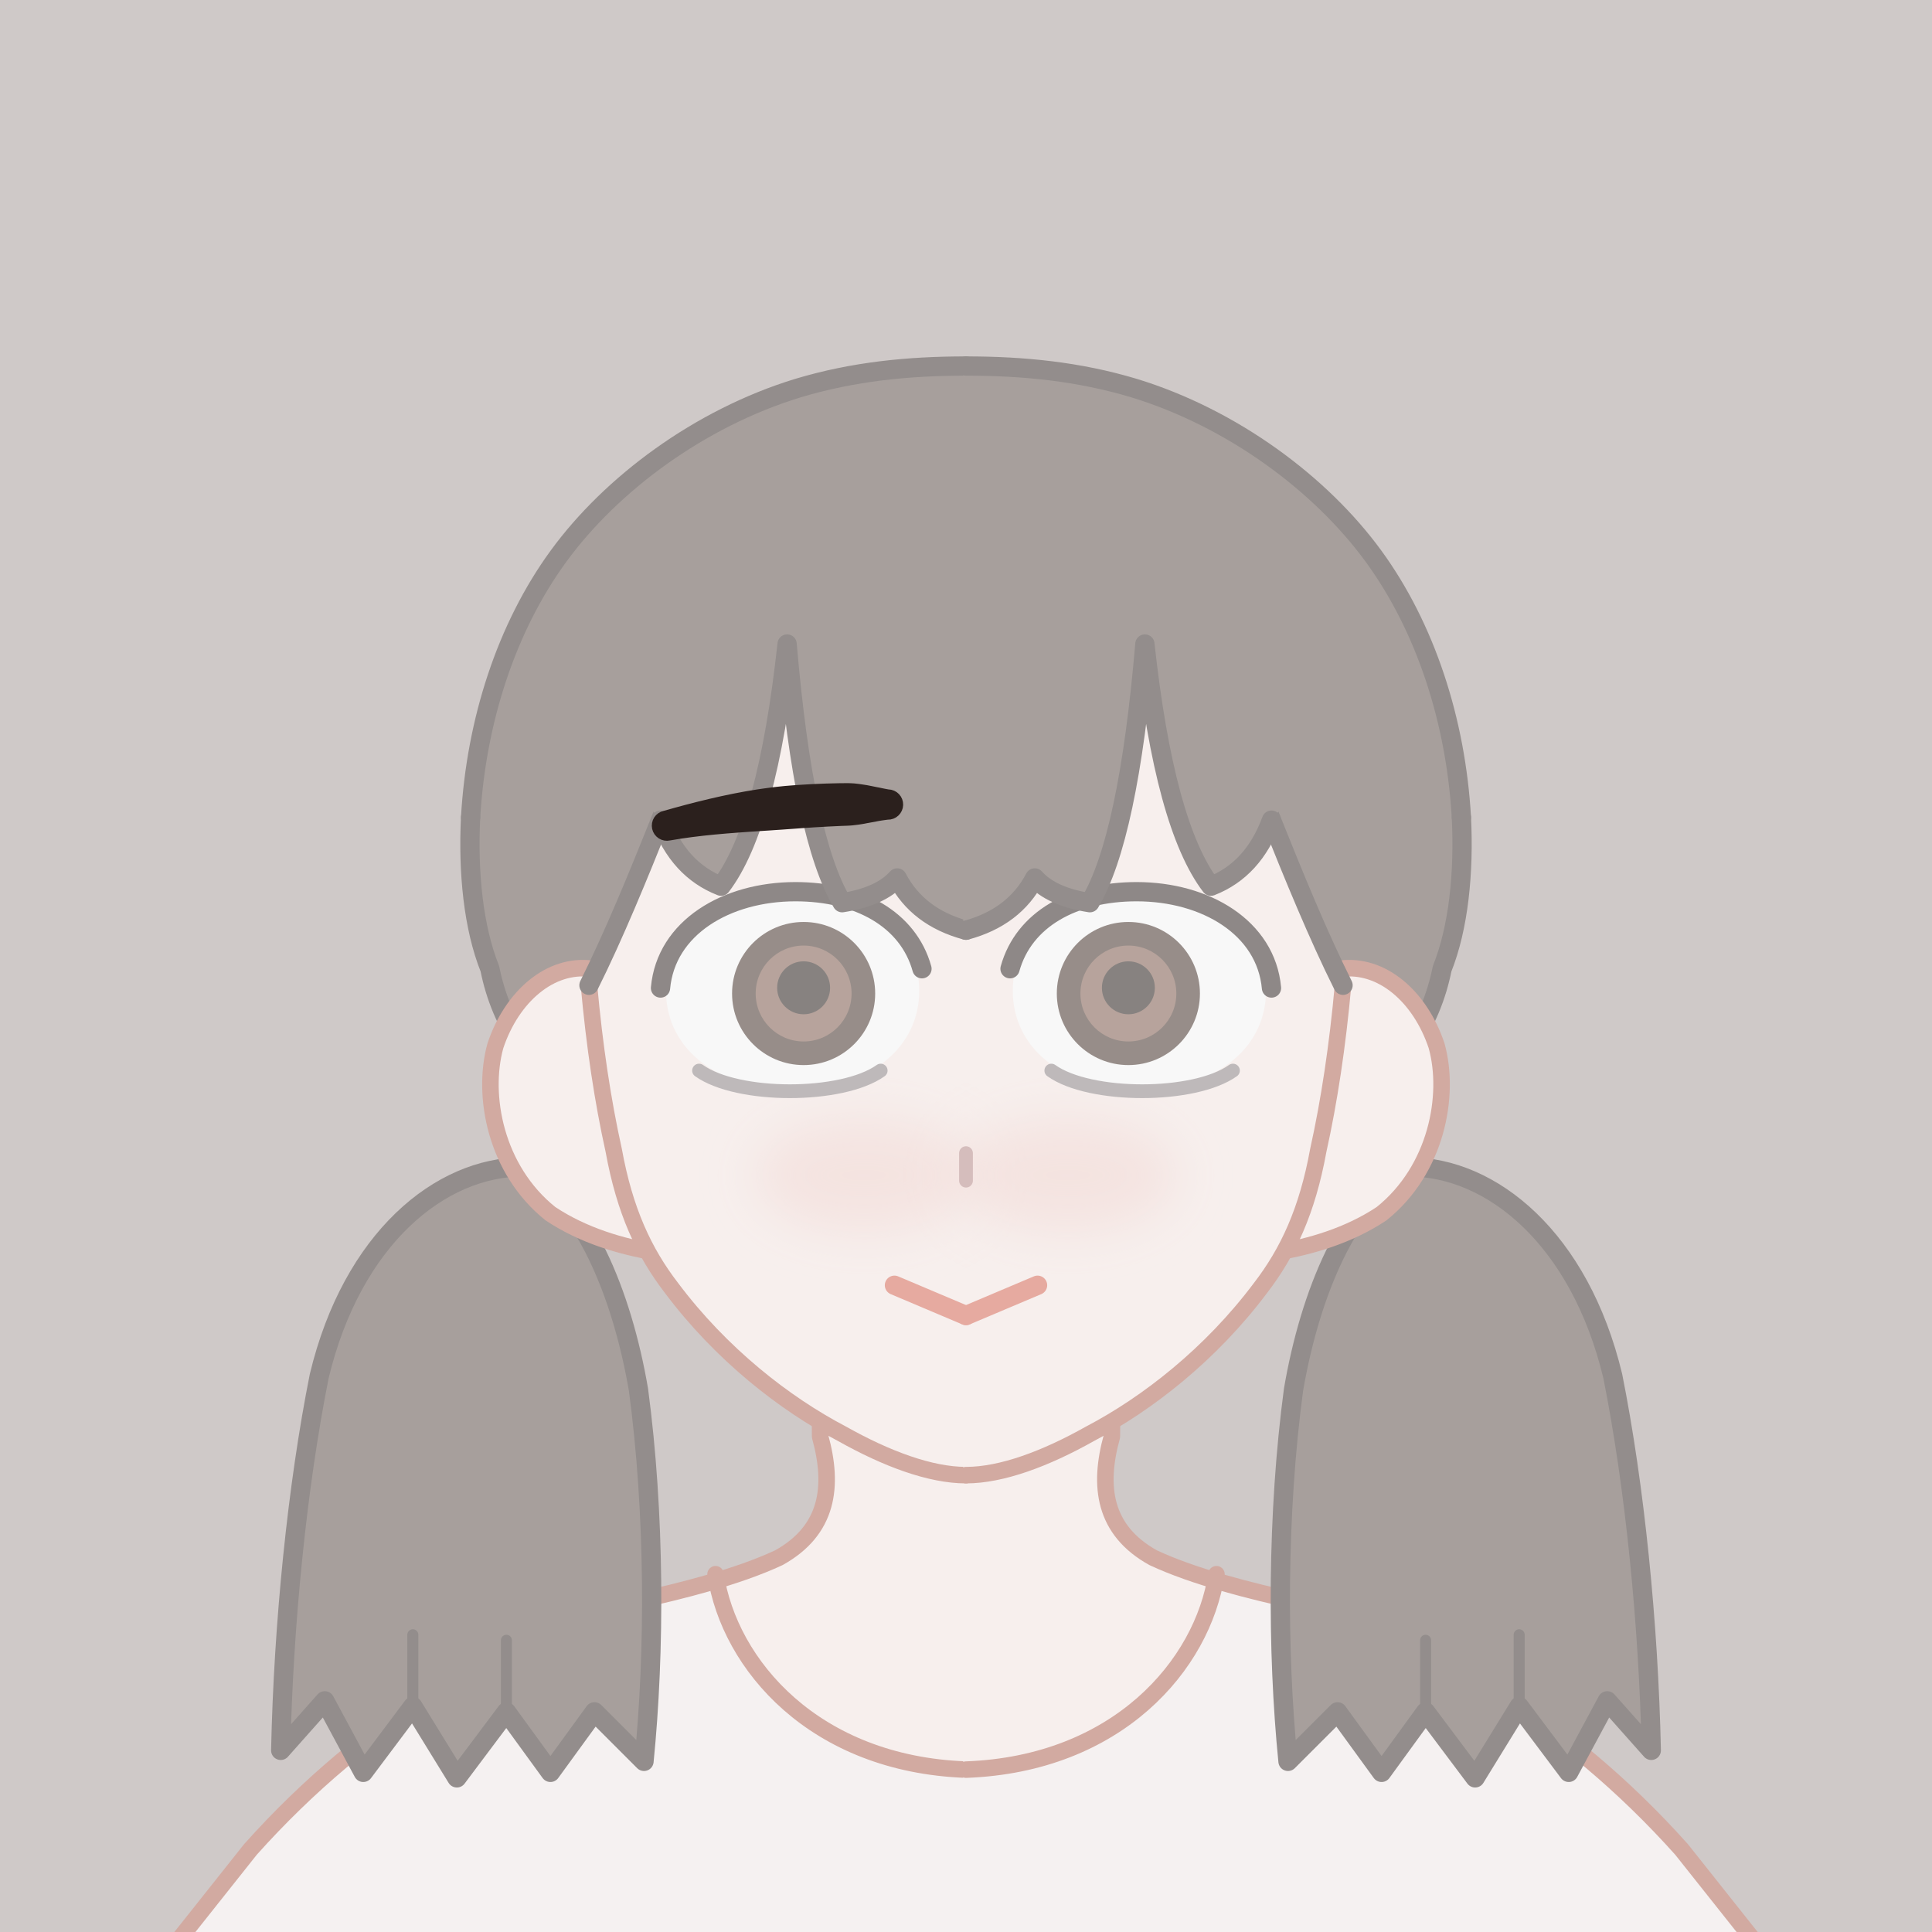
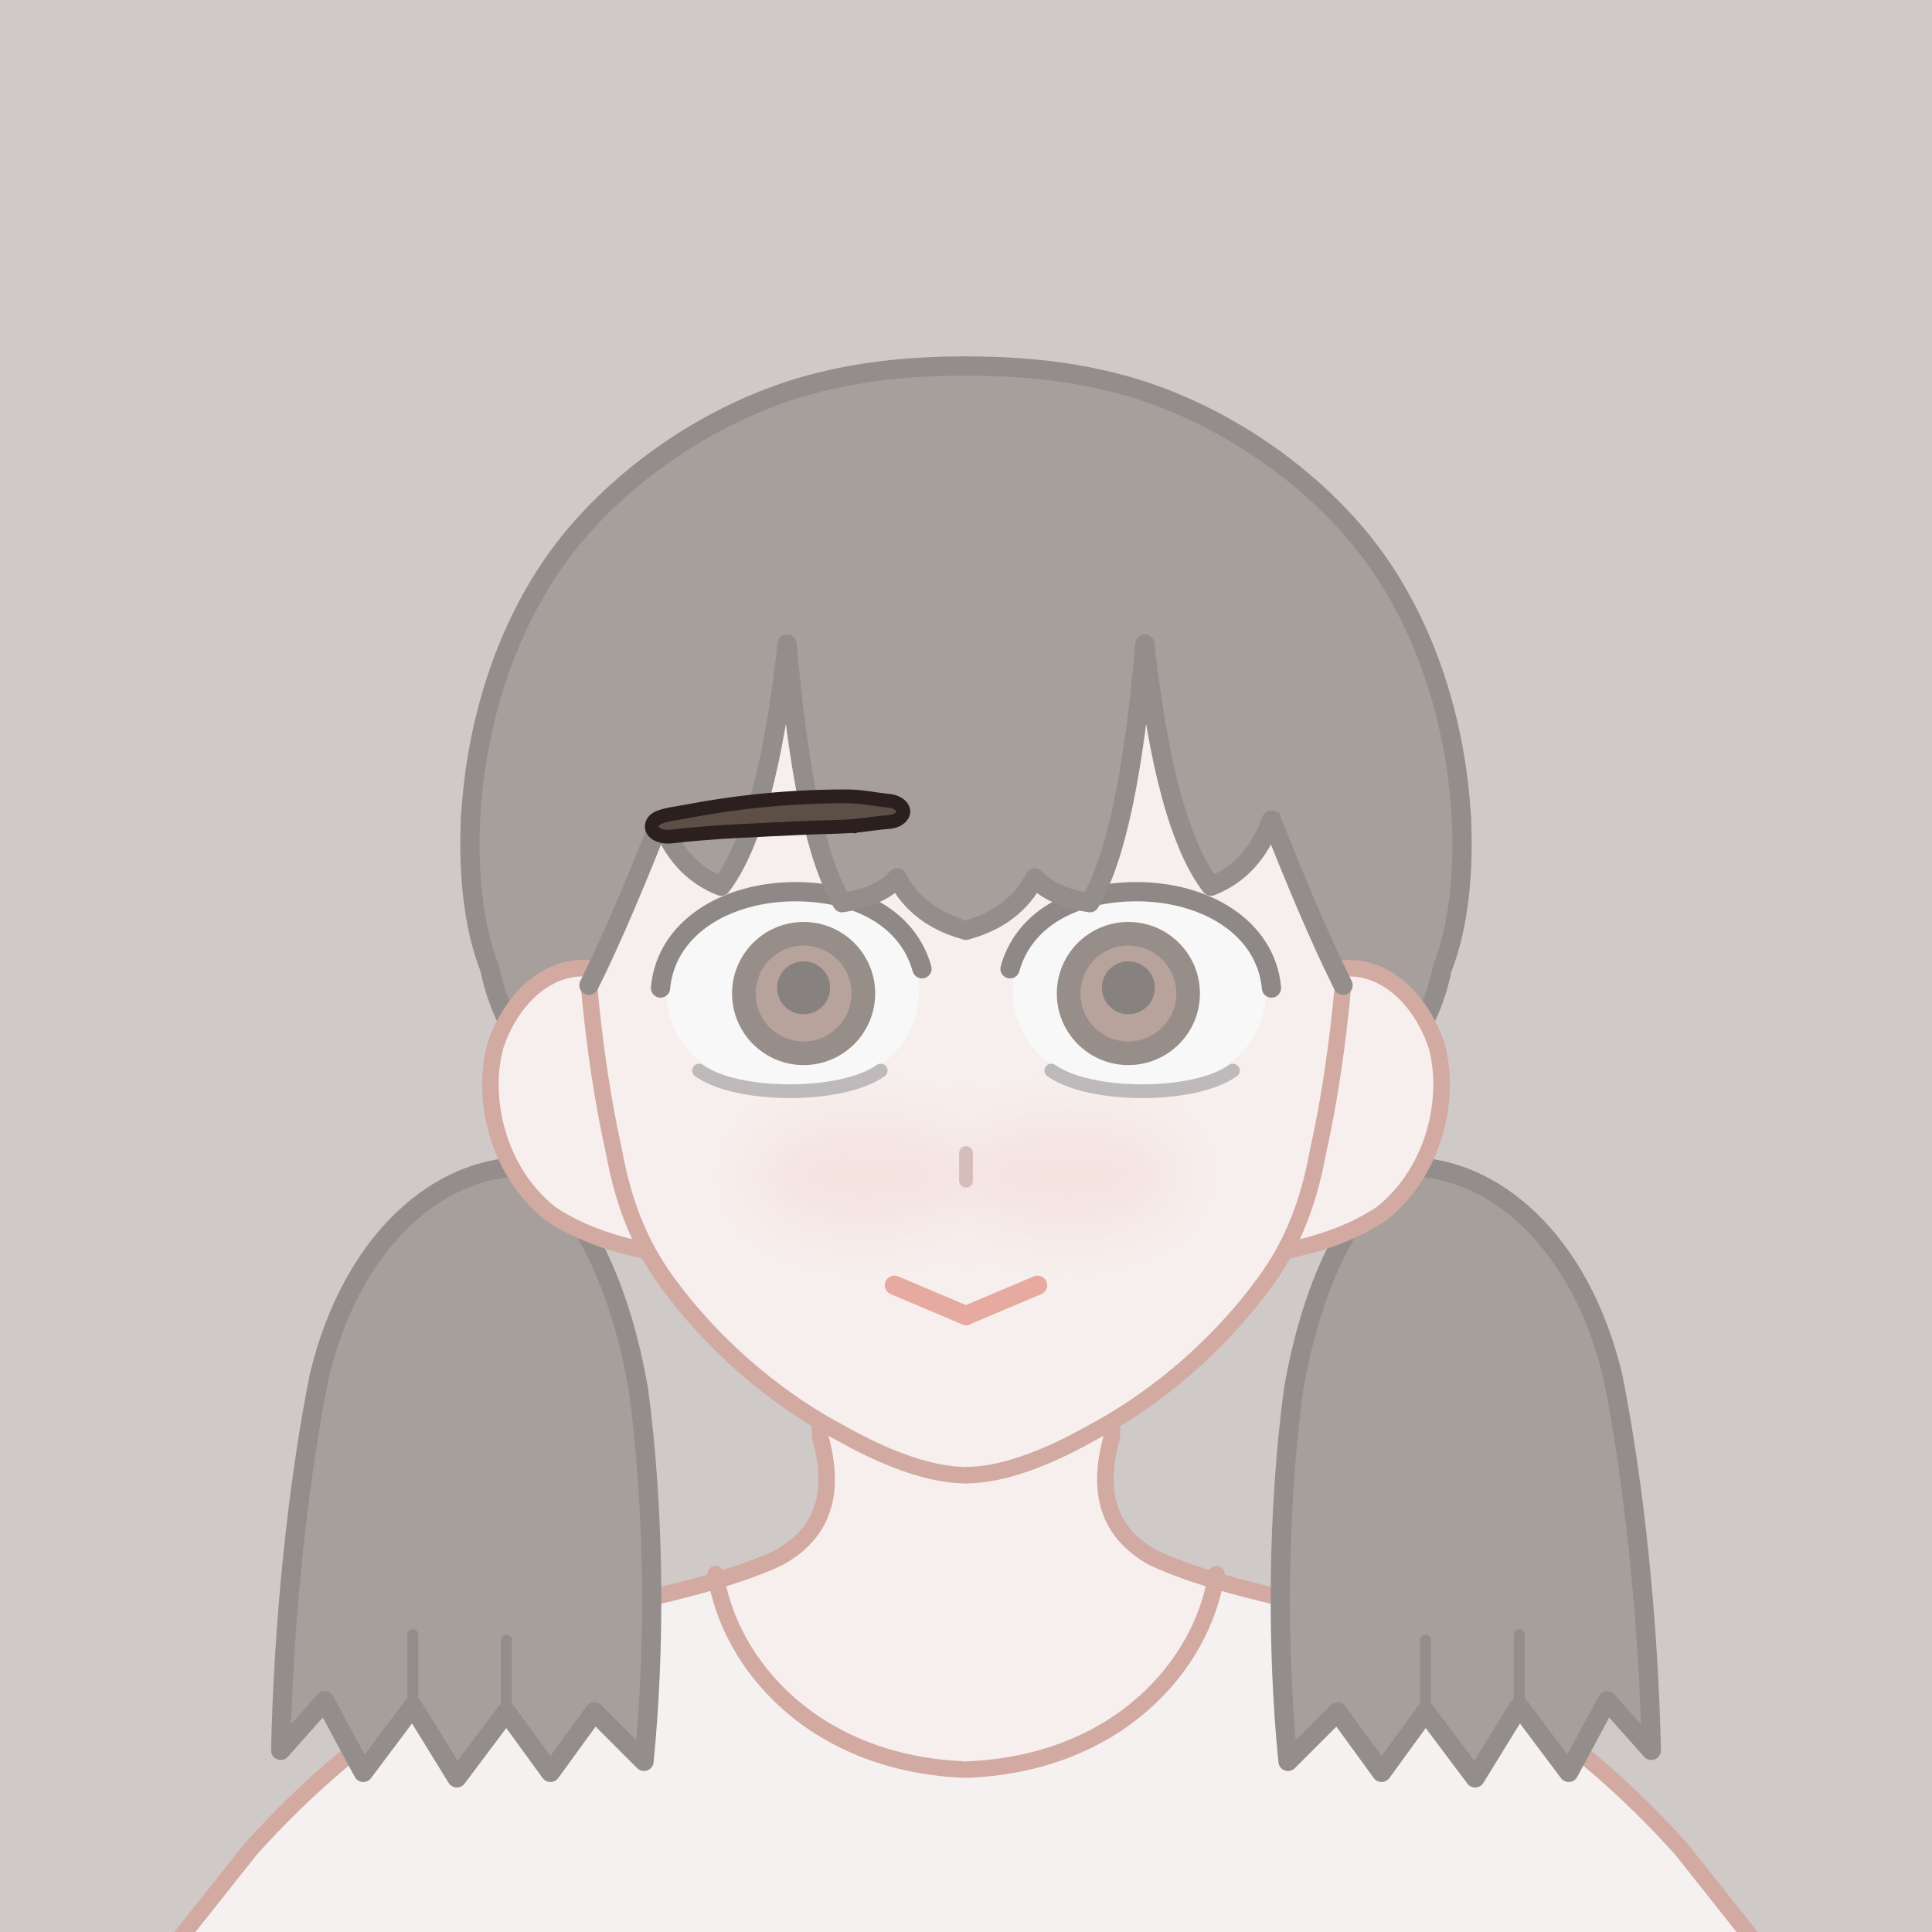
<svg xmlns="http://www.w3.org/2000/svg" width="702" height="702" viewBox="0 0 702 702">
  <defs>
-     <clipPath id="clip-path-1">
+     <clipPath id="clip-path-5">
      <path d="M242 389.2 L386 389.2 L386 464.8 L242 464.8 Z" />
    </clipPath>
    <filter id="filter-1" filterUnits="userSpaceOnUse" x="245" y="377" width="138" height="100" color-interpolation-filters="sRGB">
      <feGaussianBlur in="SourceGraphic" stdDeviation="9" color-interpolation-filters="linearRGB" />
    </filter>
-     <clipPath id="clip-path-2">
+     <clipPath id="clip-path-6">
      <path d="M460 389.2 L316 389.2 L316 464.8 L460 464.8 Z" />
    </clipPath>
    <filter id="filter-2" filterUnits="userSpaceOnUse" x="319" y="377" width="138" height="100" color-interpolation-filters="sRGB">
      <feGaussianBlur in="SourceGraphic" stdDeviation="9" color-interpolation-filters="linearRGB" />
    </filter>
-     <clipPath id="clip-path-3">
+     <clipPath id="clip-path-7">
      <path d="M242 360 C242 338 262 326 288 326 C314 326 334 338 334 360 C334 382 314 396 288 396 C262 396 242 382 242 360 Z" />
    </clipPath>
-     <clipPath id="clip-path-4">
+     <clipPath id="clip-path-8">
      <path d="M460 360 C460 338 440 326 414 326 C388 326 368 338 368 360 C368 382 388 396 414 396 C440 396 460 382 460 360 Z" />
    </clipPath>
  </defs>
  <g id="_ref">
    <g opacity="0.5">
      <rect x="0" y="0" width="702" height="702" fill="#ada19f" />
      <g data-layer="body">
        <g>
          <path d="M260 573 L230 582 C183 596 133 625 91 672 L60 712 L352 712 L352 643 C296 641 265 605 260 573 Z" fill="#f9f2f1" />
          <path d="M296 490 L298 522 C303 540 301 556 283 566 L260 573 C265 605 296 641 352 643 L352 490 Z" fill="#fdeeea" />
          <path d="M230 582 C183 596 133 625 91 672 L64 706" fill="none" stroke="#b46352" stroke-width="6" stroke-linecap="round" stroke-linejoin="round" />
          <path d="M296 500 C298 510 298 516 298 522 C303 540 301 556 283 566 C268 573 248 578 230 582" fill="none" stroke="#b46352" stroke-width="6" stroke-linecap="round" stroke-linejoin="round" />
          <path d="M260 572 C265 605 296 641 351 643" fill="none" stroke="#b46352" stroke-width="6" stroke-linecap="round" stroke-linejoin="round" />
        </g>
        <g>
          <path d="M442 573 L472 582 C519 596 569 625 611 672 L642 712 L350 712 L350 643 C406 641 437 605 442 573 Z" fill="#f9f2f1" />
          <path d="M406 490 L404 522 C399 540 401 556 419 566 L442 573 C437 605 406 641 350 643 L350 490 Z" fill="#fdeeea" />
          <path d="M472 582 C519 596 569 625 611 672 L638 706" fill="none" stroke="#b46352" stroke-width="6" stroke-linecap="round" stroke-linejoin="round" />
          <path d="M406 500 C404 510 404 516 404 522 C399 540 401 556 419 566 C434 573 454 578 472 582" fill="none" stroke="#b46352" stroke-width="6" stroke-linecap="round" stroke-linejoin="round" />
          <path d="M442 572 C437 605 406 641 351 643" fill="none" stroke="#b46352" stroke-width="6" stroke-linecap="round" stroke-linejoin="round" />
        </g>
      </g>
      <g data-layer="hairMid">
        <g>
          <path d="M190 424 C160 424 128 450 116 500 C108 540 103 590 102 636 L118 618 L132 644 L150 620 L166 646 L184 622 L200 644 L216 622 L234 640 C238 600 238 550 232 505 C226 470 212 436 190 424 Z" fill="#5d4e48" />
          <path d="M190 424 C160 424 128 450 116 500 C108 540 103 590 102 636 L118 618 L132 644 L150 620 L166 646 L184 622 L200 644 L216 622 L234 640 C238 600 238 550 232 505 C226 470 212 436 190 424 Z" fill="none" stroke="#352a27" stroke-width="7" stroke-linecap="round" stroke-linejoin="round" />
          <line x1="150" y1="620" x2="150" y2="594" fill="none" stroke="#352a27" stroke-width="4" stroke-linecap="round" stroke-linejoin="round" />
          <line x1="184" y1="622" x2="184" y2="596" fill="none" stroke="#352a27" stroke-width="4" stroke-linecap="round" stroke-linejoin="round" />
        </g>
        <g>
          <path d="M512 424 C542 424 574 450 586 500 C594 540 599 590 600 636 L584 618 L570 644 L552 620 L536 646 L518 622 L502 644 L486 622 L468 640 C464 600 464 550 470 505 C476 470 490 436 512 424 Z" fill="#5d4e48" />
          <path d="M512 424 C542 424 574 450 586 500 C594 540 599 590 600 636 L584 618 L570 644 L552 620 L536 646 L518 622 L502 644 L486 622 L468 640 C464 600 464 550 470 505 C476 470 490 436 512 424 Z" fill="none" stroke="#352a27" stroke-width="7" stroke-linecap="round" stroke-linejoin="round" />
          <line x1="552" y1="620" x2="552" y2="594" fill="none" stroke="#352a27" stroke-width="4" stroke-linecap="round" stroke-linejoin="round" />
          <line x1="518" y1="622" x2="518" y2="596" fill="none" stroke="#352a27" stroke-width="4" stroke-linecap="round" stroke-linejoin="round" />
        </g>
      </g>
      <g data-layer="hairBase">
        <g>
          <path d="M352 133 L351 133 C330 133 310 135 290 141 C254 152 222 176 203 202 C184 228 173 262 171 297 C170 317 172 337 178 352 C180 362 184 372 190 380 L198 386 L352 386 Z" fill="#5d4e48" />
          <path d="M351 133 C330 133 310 135 290 141 C254 152 222 176 203 202 C184 228 173 262 171 297" fill="none" stroke="#352a27" stroke-width="7" stroke-linecap="round" stroke-linejoin="round" />
          <path d="M171 297 C170 317 172 337 178 352 C180 362 184 372 190 380" fill="none" stroke="#352a27" stroke-width="7" stroke-linecap="round" stroke-linejoin="round" />
        </g>
        <g>
          <path d="M350 133 L351 133 C372 133 392 135 412 141 C448 152 480 176 499 202 C518 228 529 262 531 297 C532 317 530 337 524 352 C522 362 518 372 512 380 L504 386 L350 386 Z" fill="#5d4e48" />
          <path d="M351 133 C372 133 392 135 412 141 C448 152 480 176 499 202 C518 228 529 262 531 297" fill="none" stroke="#352a27" stroke-width="7" stroke-linecap="round" stroke-linejoin="round" />
          <path d="M531 297 C532 317 530 337 524 352 C522 362 518 372 512 380" fill="none" stroke="#352a27" stroke-width="7" stroke-linecap="round" stroke-linejoin="round" />
        </g>
      </g>
      <g data-layer="ear">
        <g>
          <path d="M215 352 C200 350 186 362 180 380 C175 398 180 425 200 441 C212 449 226 453 238 455 L225 380 Z" fill="#fdeeea" />
          <path d="M215 352 C200 350 186 362 180 380 C175 398 180 425 200 441 C212 449 226 453 238 455" fill="none" stroke="#b46352" stroke-width="6" stroke-linecap="round" stroke-linejoin="round" />
        </g>
        <g>
          <path d="M487 352 C502 350 516 362 522 380 C527 398 522 425 502 441 C490 449 476 453 464 455 L477 380 Z" fill="#fdeeea" />
          <path d="M487 352 C502 350 516 362 522 380 C527 398 522 425 502 441 C490 449 476 453 464 455" fill="none" stroke="#b46352" stroke-width="6" stroke-linecap="round" stroke-linejoin="round" />
        </g>
      </g>
      <g data-layer="face">
        <g>
          <path d="M352 200 L351 200 C322 200 296 208 278 228 C262 246 250 272 240 298 C232 318 223 340 214 358 C216 380 219 400 223 418 C227 440 234 455 244 468 C262 492 285 510 306 521 C322 530 338 536 351 536 L352 536 Z" fill="#fdeeea" />
          <path d="M214 358 C216 380 219 400 223 418 C227 440 234 455 244 468 C262 492 285 510 306 521 C322 530 338 536 351 536" fill="none" stroke="#b46352" stroke-width="6" stroke-linecap="round" stroke-linejoin="round" />
        </g>
        <g>
          <path d="M350 200 L351 200 C380 200 406 208 424 228 C440 246 452 272 462 298 C470 318 479 340 488 358 C486 380 483 400 479 418 C475 440 468 455 458 468 C440 492 417 510 396 521 C380 530 364 536 351 536 L350 536 Z" fill="#fdeeea" />
          <path d="M488 358 C486 380 483 400 479 418 C475 440 468 455 458 468 C440 492 417 510 396 521 C380 530 364 536 351 536" fill="none" stroke="#b46352" stroke-width="6" stroke-linecap="round" stroke-linejoin="round" />
        </g>
      </g>
      <g data-layer="makeup">
-         <g clip-path="url(#clip-path-1)">
+         <g clip-path="url(#clip-path-5)">
          <g filter="url(#filter-1)">
            <ellipse cx="314" cy="427" rx="40" ry="21" fill="#f3bfb8" opacity="0.5" />
          </g>
        </g>
-         <g clip-path="url(#clip-path-2)">
+         <g clip-path="url(#clip-path-6)">
          <g filter="url(#filter-2)">
            <ellipse cx="388" cy="427" rx="40" ry="21" fill="#f3bfb8" opacity="0.5" />
          </g>
        </g>
      </g>
      <g data-layer="mouth">
        <line x1="325" y1="467" x2="351" y2="478" fill="none" stroke="#dc6450" stroke-width="7" stroke-linecap="round" stroke-linejoin="round" />
        <line x1="377" y1="467" x2="351" y2="478" fill="none" stroke="#dc6450" stroke-width="7" stroke-linecap="round" stroke-linejoin="round" />
        <line x1="351" y1="419" x2="351" y2="429" fill="none" stroke="#b98a88" stroke-width="5" stroke-linecap="round" />
      </g>
      <g data-layer="eye">
        <path d="M242 360 C242 338 262 326 288 326 C314 326 334 338 334 360 C334 382 314 396 288 396 C262 396 242 382 242 360 Z" fill="#ffffff" />
-         <g clip-path="url(#clip-path-3)">
+         <g clip-path="url(#clip-path-7)">
          <g>
            <circle cx="292" cy="361" r="26" fill="#3e2a22" />
            <circle cx="292" cy="361" r="17.42" fill="#7e5647" />
            <circle cx="292" cy="358.92" r="9.62" fill="#1e1410" />
          </g>
        </g>
        <g>
          <path d="M254 389 C268 399 306 399 320 389" fill="none" stroke="#8b8284" stroke-width="5" stroke-linecap="round" />
          <path d="M240 359 C242 337 264 324 289 324 C312 324 330 334 335 352" fill="none" stroke="#2b201d" stroke-width="7" stroke-linecap="round" stroke-linejoin="round" />
        </g>
        <g>
          <path d="M460 360 C460 338 440 326 414 326 C388 326 368 338 368 360 C368 382 388 396 414 396 C440 396 460 382 460 360 Z" fill="#ffffff" />
-           <g clip-path="url(#clip-path-4)">
+           <g clip-path="url(#clip-path-8)">
            <g>
              <circle cx="410" cy="361" r="26" fill="#3e2a22" />
              <circle cx="410" cy="361" r="17.42" fill="#7e5647" />
              <circle cx="410" cy="358.92" r="9.62" fill="#1e1410" />
            </g>
          </g>
          <g>
            <path d="M448 389 C434 399 396 399 382 389" fill="none" stroke="#8b8284" stroke-width="5" stroke-linecap="round" />
            <path d="M462 359 C460 337 438 324 413 324 C390 324 372 334 367 352" fill="none" stroke="#2b201d" stroke-width="7" stroke-linecap="round" stroke-linejoin="round" />
          </g>
        </g>
      </g>
      <g data-layer="hairLine">
        <path d="M351 200 C322 200 296 208 278 228 C262 246 250 272 240 298 C232 318 223 340 214 358" fill="none" stroke="#352a27" stroke-width="7" stroke-linecap="round" stroke-linejoin="round" />
        <path d="M351 200 C380 200 406 208 424 228 C440 246 452 272 462 298 C470 318 479 340 488 358" fill="none" stroke="#352a27" stroke-width="7" stroke-linecap="round" stroke-linejoin="round" />
      </g>
      <g data-layer="hairFront">
        <g>
          <path d="M240 298 C244.4 310 251.733 318 262 322 C273.2 307.333 281.2 278 286 234 C290 281 296.667 312.333 306 328 C315.333 326.533 322 323.533 326 319 C331 328.533 339.333 334.867 351 338 L352 338 L352 150 L200 250 Z" fill="#5d4e48" />
          <path d="M240 298 C244.4 310 251.733 318 262 322 C273.2 307.333 281.2 278 286 234 C290 281 296.667 312.333 306 328 C315.333 326.533 322 323.533 326 319 C331 328.533 339.333 334.867 351 338" fill="none" stroke="#352a27" stroke-width="7" stroke-linecap="round" stroke-linejoin="round" />
        </g>
        <g>
          <path d="M462 298 C457.6 310 450.267 318 440 322 C428.8 307.333 420.8 278 416 234 C412 281 405.333 312.333 396 328 C386.667 326.533 380 323.533 376 319 C371 328.533 362.667 334.867 351 338 L350 338 L350 150 L502 250 Z" fill="#5d4e48" />
          <path d="M462 298 C457.6 310 450.267 318 440 322 C428.8 307.333 420.8 278 416 234 C412 281 405.333 312.333 396 328 C386.667 326.533 380 323.533 376 319 C371 328.533 362.667 334.867 351 338" fill="none" stroke="#352a27" stroke-width="7" stroke-linecap="round" stroke-linejoin="round" />
        </g>
      </g>
    </g>
  </g>
  <g id="half">
-     <g>
-       <path d="M241.141 294.631 L243.501 293.972 L245.191 293.496 L245.952 293.294 L248.318 292.653 L249.269 292.396 L250.782 292.01 L253.156 291.395 L253.5 291.309 L255.629 290.791 L257.752 290.274 L258.108 290.196 L260.499 289.649 L262.114 289.285 L262.987 289.103 L265.387 288.599 L266.515 288.367 L267.891 288.107 L270.3 287.654 L271.028 287.521 L272.811 287.223 L275.229 286.827 L275.595 286.771 L277.756 286.464 L280.182 286.135 L280.325 286.118 L282.714 285.847 L285.056 285.601 L285.253 285.585 L287.693 285.386 L290.053 285.209 L291.698 285.11 L294.988 284.918 L295.705 284.887 L299.612 284.724 L300.022 284.707 L303.629 284.618 L305.104 284.583 L307.648 284.564 L308.43 284.57 L309.212 284.597 L310.039 284.64 L310.104 284.64 L310.887 284.713 L311.669 284.802 L312.452 284.903 L313.234 285.017 L314.017 285.14 L314.749 285.253 L314.905 285.273 L315.686 285.423 L316.466 285.577 L317.247 285.735 L318.027 285.893 L318.808 286.051 L319.09 286.098 L319.691 286.218 L320.469 286.383 L321.247 286.542 L322.025 286.693 L322.804 286.835 L323.874 286.967 L324.897 287.306 L325.835 287.838 L326.651 288.542 L327.315 289.393 L327.799 290.356 L328.086 291.395 L328.165 292.47 L328.033 293.54 L327.694 294.564 L327.162 295.502 L326.458 296.318 L325.607 296.981 L324.644 297.466 L323.605 297.753 L322.53 297.832 L321.745 297.935 L320.96 298.047 L320.175 298.167 L319.39 298.293 L318.888 298.385 L318.71 298.428 L317.927 298.574 L317.144 298.72 L316.361 298.865 L315.578 299.007 L314.795 299.144 L314.744 299.163 L314.12 299.286 L313.339 299.42 L312.558 299.545 L311.777 299.658 L310.996 299.758 L310.215 299.843 L310.205 299.844 L310.149 292.242 L310.314 299.842 L309.544 299.92 L308.763 299.98 L307.982 300.02 L305.549 300.108 L304.184 300.175 L300.688 300.339 L300.386 300.358 L296.482 300.581 L295.868 300.616 L292.683 300.83 L291.144 300.93 L288.889 301.104 L286.448 301.277 L286.355 301.283 L284.112 301.448 L281.813 301.597 L281.77 301.598 L279.327 301.769 L277.253 301.898 L276.986 301.915 L274.543 302.086 L272.835 302.194 L272.195 302.239 L269.75 302.416 L268.453 302.503 L267.405 302.586 L264.961 302.78 L264.165 302.839 L262.612 302.977 L260.169 303.197 L259.902 303.217 L257.825 303.431 L255.738 303.646 L255.477 303.674 L253.043 303.968 L251.586 304.143 L250.703 304.263 L248.276 304.607 L247.586 304.703 L245.943 304.967 L243.526 305.369 L242.456 305.499 L241.38 305.417 L240.342 305.127 L239.38 304.64 L238.532 303.975 L237.829 303.156 L237.3 302.217 L236.964 301.193 L236.835 300.122 L236.917 299.047 L237.206 298.009 L237.693 297.047 L238.359 296.198 L239.177 295.496 L240.116 294.967 Z" fill="#2b201d" />
-     </g>
+     <path d="M310.205 300.104 L310.482 300.267 L310.314 300.103 C304.099 300.546 297.463 300.556 291.164 300.868 C275.418 301.647 259.514 302.121 243.934 303.944 C238.965 304.526 235.181 301.628 237.522 298.374 C239.032 296.274 244.943 295.687 248.031 295.099 C268.152 291.263 286.729 289.358 307.598 289.352 C313.107 289.35 317.633 290.447 322.915 290.959 C327.247 291.379 329.904 294.594 327.089 297.108 C325.155 298.835 322.92 298.622 320.141 298.928 C316.815 299.295 313.568 299.866 310.205 300.104 Z" fill="#5d4e48" stroke="#2b201d" stroke-width="5" stroke-linecap="round" stroke-linejoin="round" />
  </g>
</svg>
